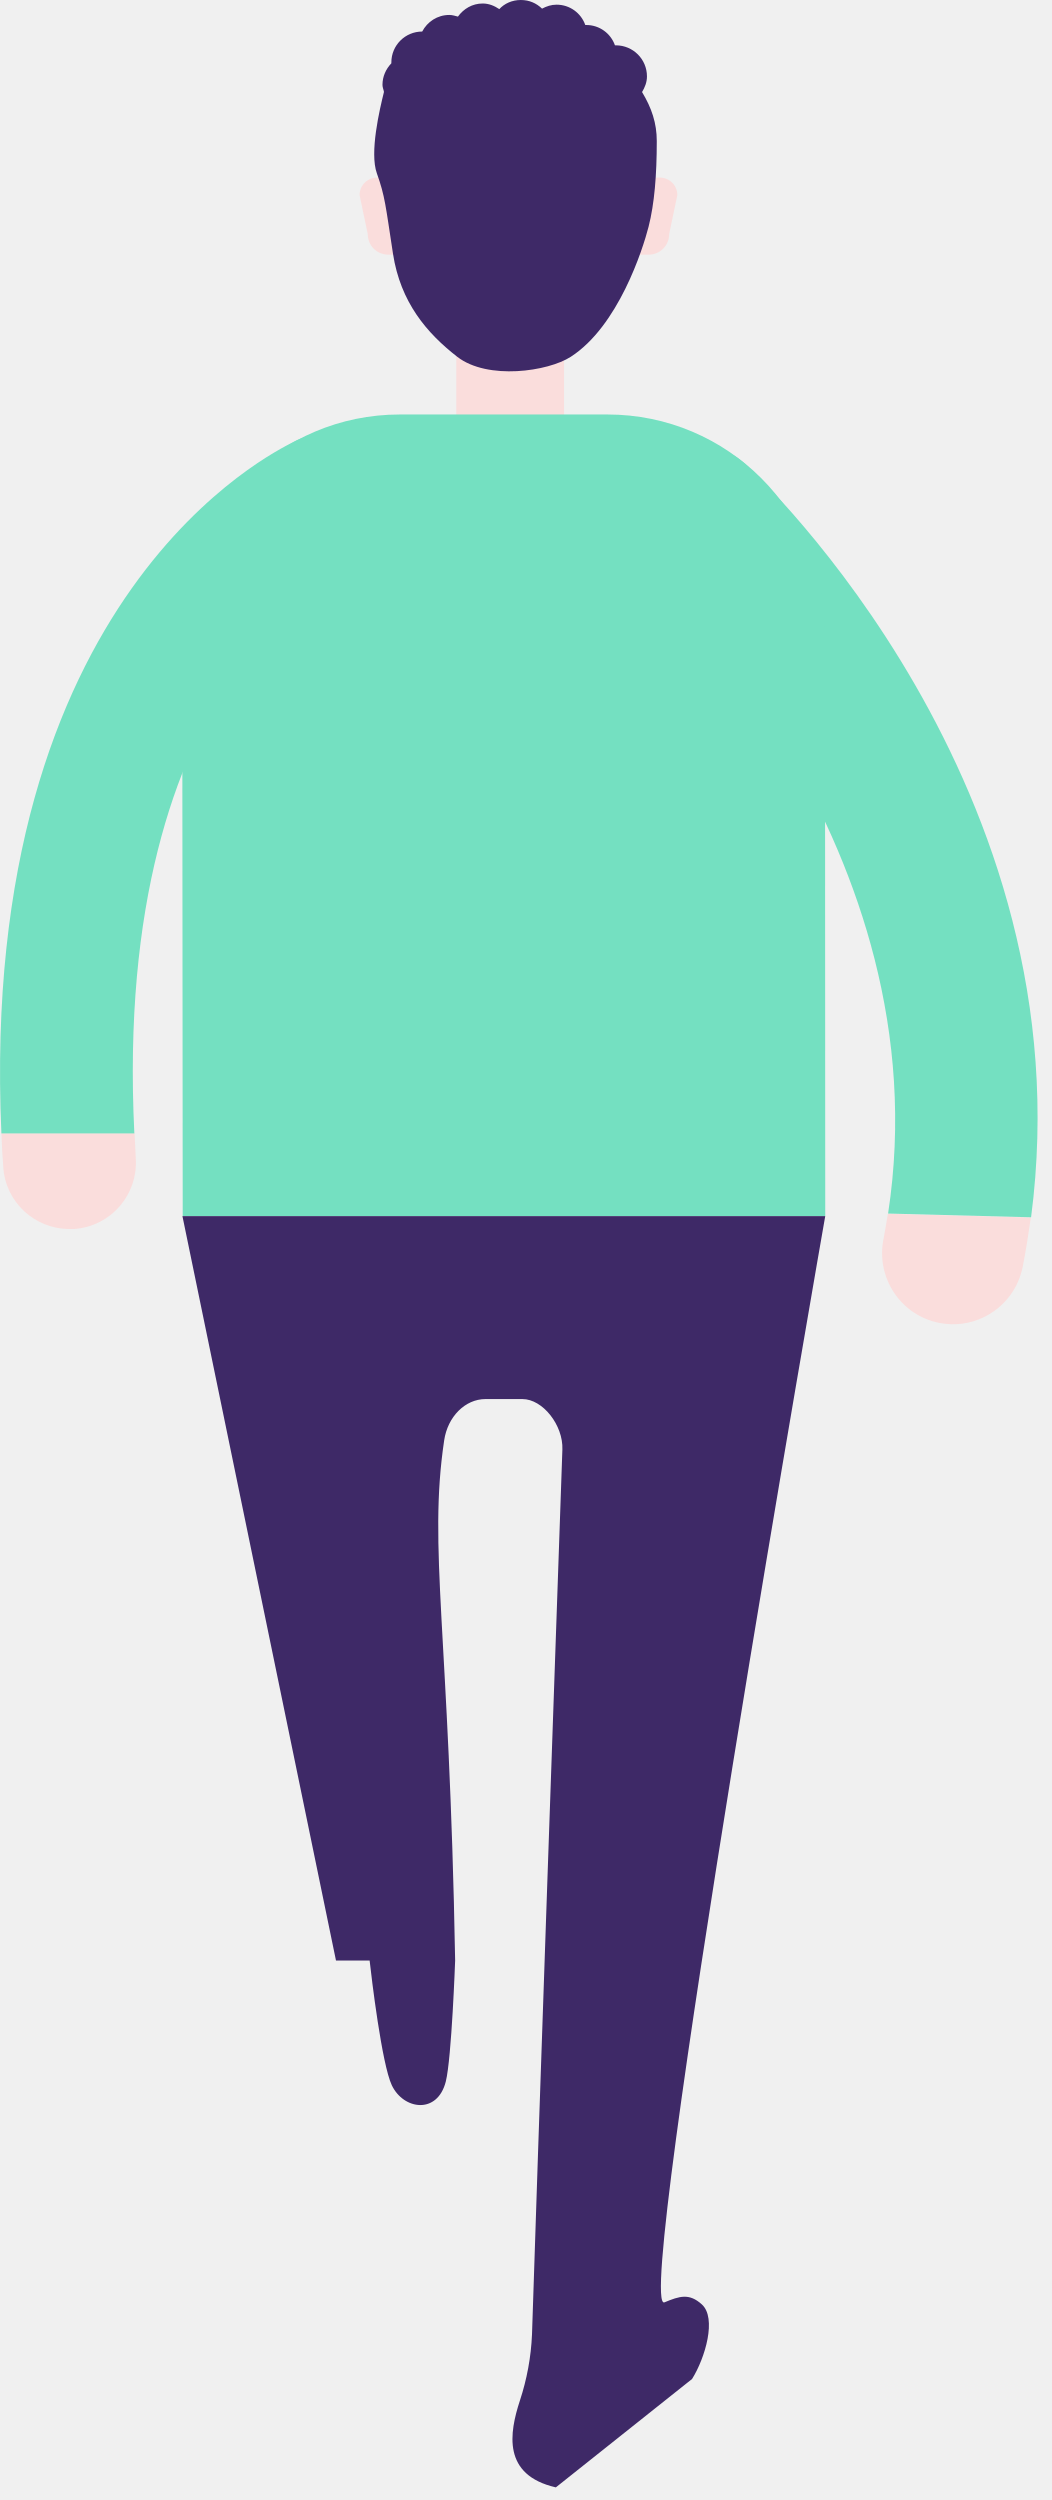
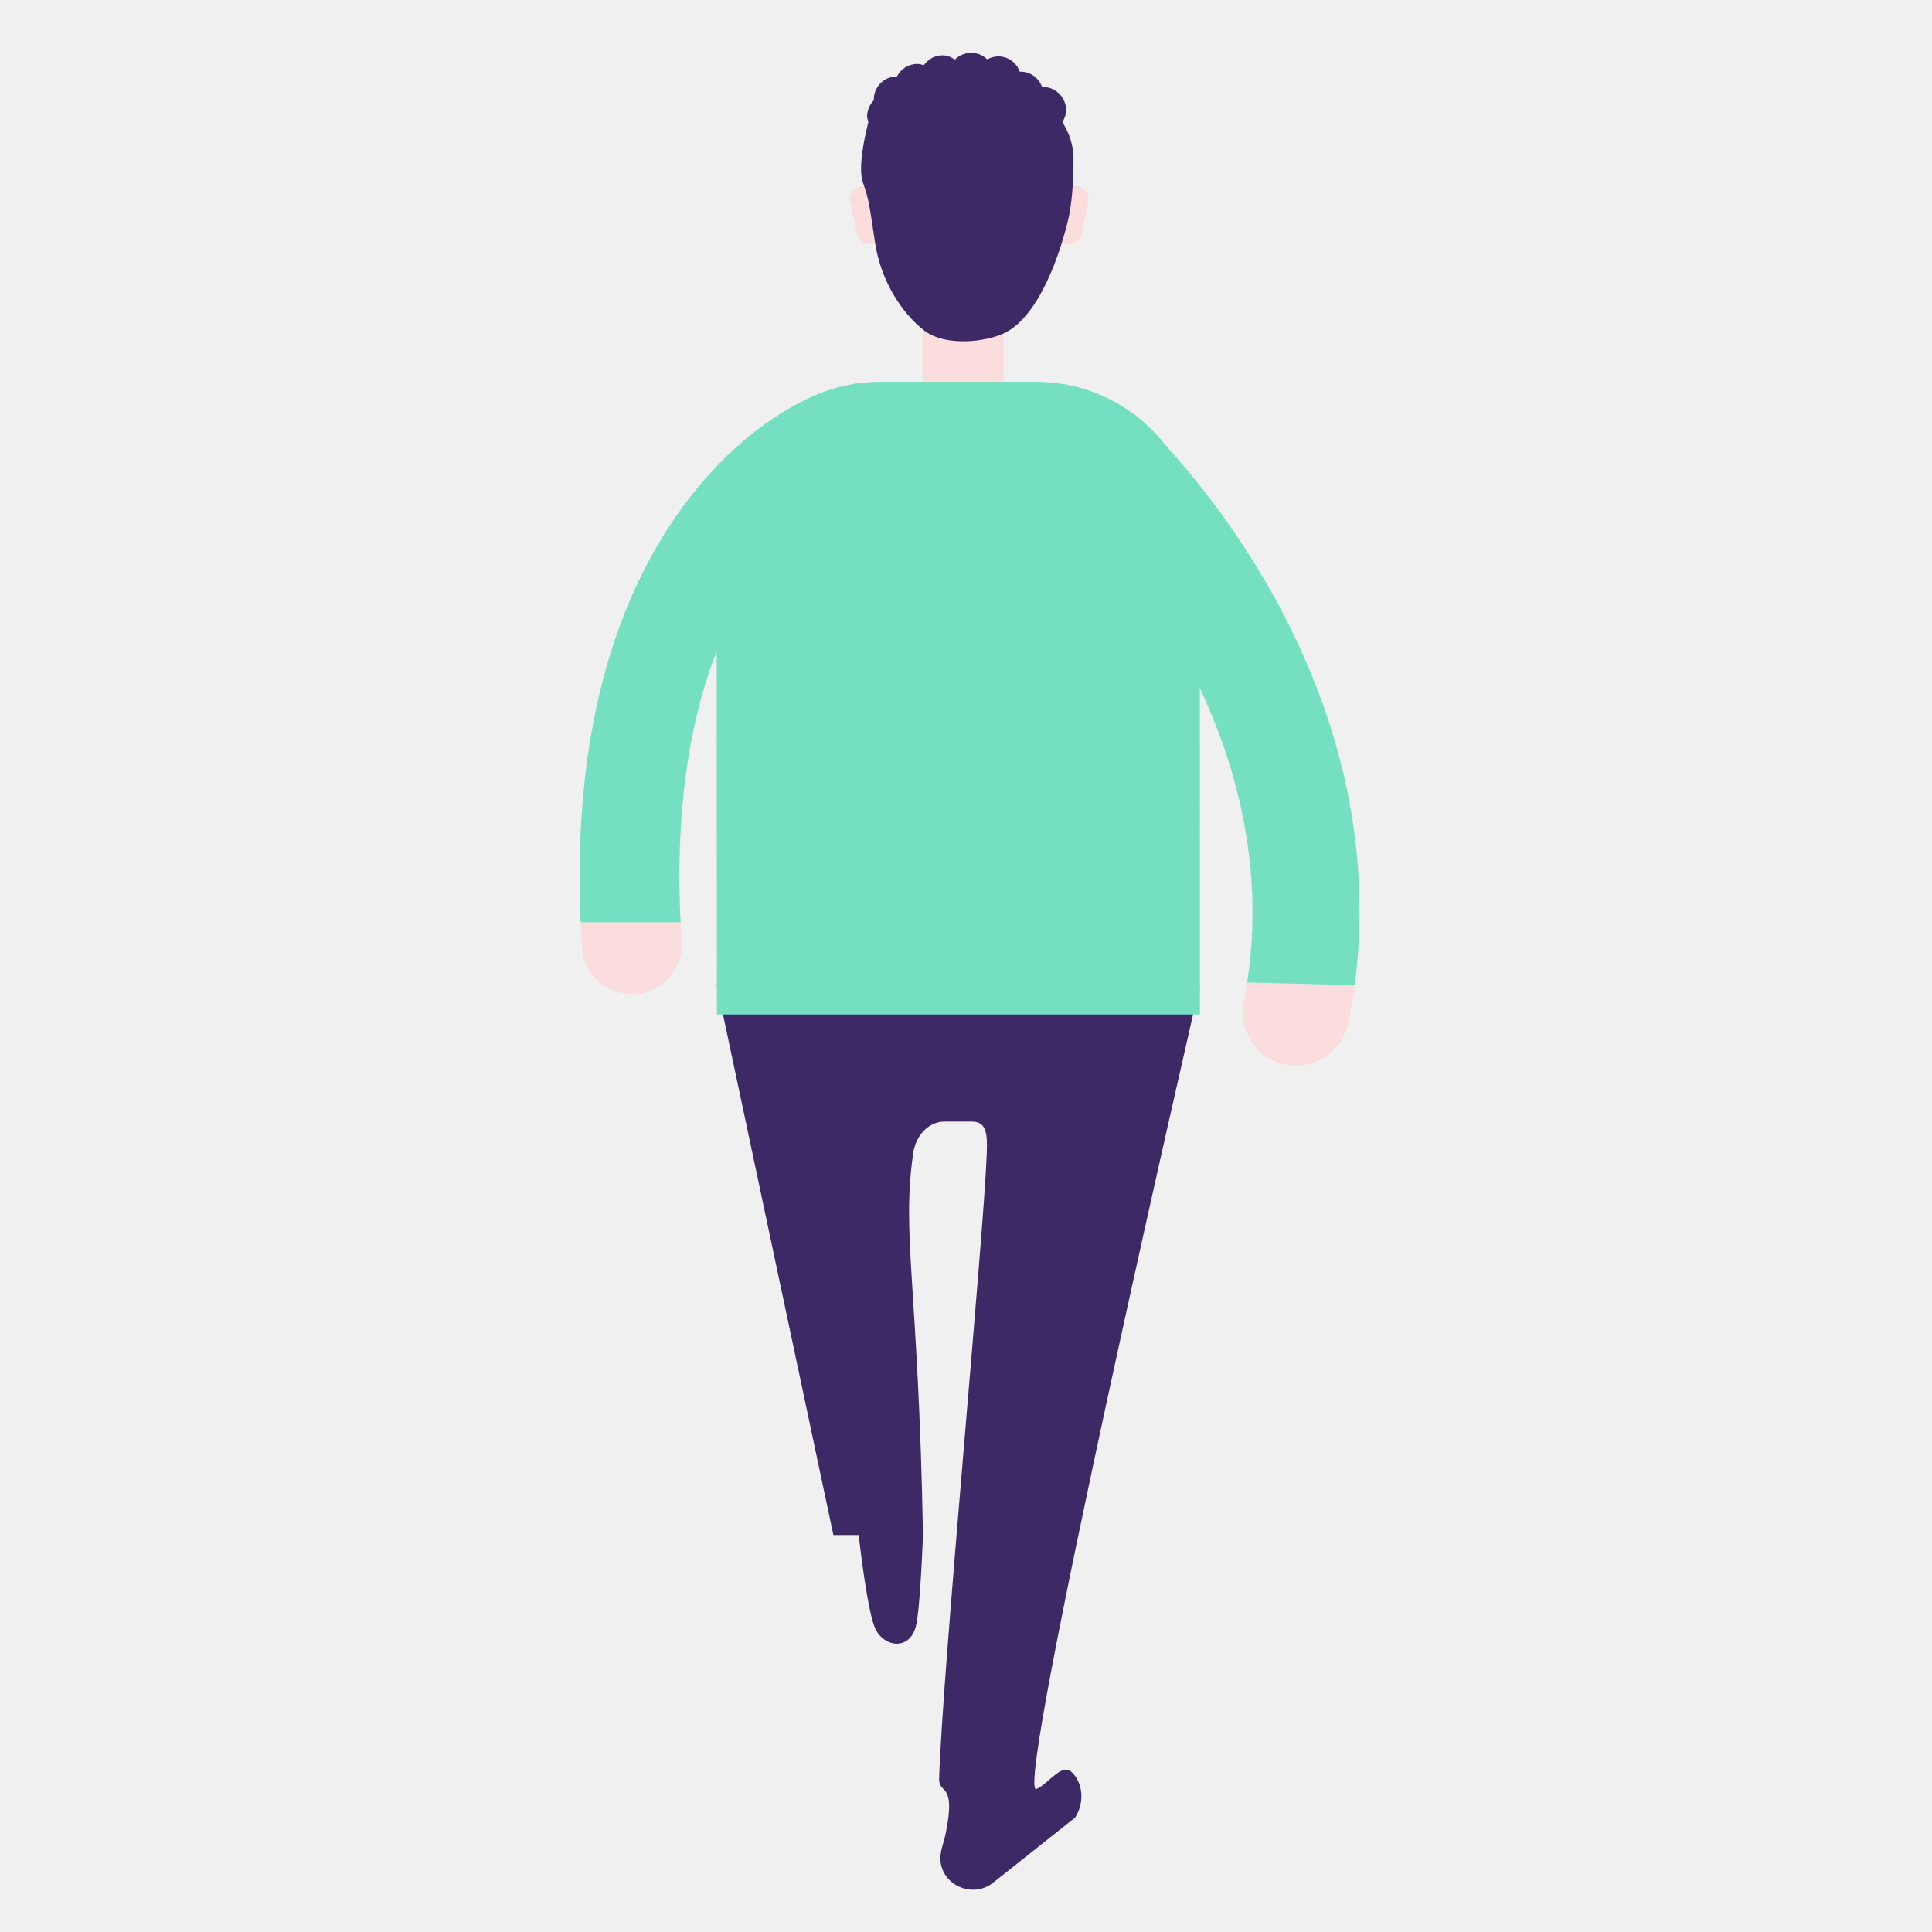
- <svg xmlns="http://www.w3.org/2000/svg" width="45" height="107" viewBox="0 0 45 107" fill="none">
-   <g clip-path="url(#clip0_133_867)">
-     <path d="M19.53 17.89H24.14V14.54H19.53V17.89Z" fill="#FADDDC" />
-     <path d="M16.63 10.9H17.19V8.35C17.19 7.94 16.86 7.6 16.44 7.6H16.14C15.73 7.6 15.39 7.93 15.39 8.35L15.74 10.02C15.74 10.51 16.13 10.9 16.62 10.9H16.63Z" fill="#FADDDC" />
-     <path d="M27.75 10.9H27.19V8.35C27.19 7.94 27.52 7.6 27.94 7.6H28.24C28.65 7.6 28.99 7.93 28.99 8.35L28.64 10.02C28.64 10.51 28.25 10.9 27.76 10.9H27.75Z" fill="#FADDDC" />
-     <path d="M37.81 53.05C37.49 54.7 38.56 56.3 40.2 56.62C41.55 56.89 42.87 56.21 43.48 55.05C43.61 54.8 43.71 54.52 43.77 54.23C43.91 53.52 44.02 52.81 44.12 52.11L38 51.95C37.94 52.32 37.88 52.69 37.81 53.06V53.05Z" fill="#FADDDC" />
-     <path d="M27.62 20.04C26.48 21.27 26.55 23.19 27.77 24.33C27.9 24.45 40.4 36.35 38.01 51.94L44.13 52.1C46.54 33.7 32.54 20.45 31.92 19.88C30.69 18.74 28.77 18.81 27.63 20.04H27.62Z" fill="#74E0C1" />
-     <path d="M5.81 49.56C5.92 51.13 4.74 52.49 3.18 52.6C3.11 52.6 3.04 52.6 2.97 52.6C1.49 52.6 0.24 51.46 0.14 49.96C0.1 49.47 0.08 48.98 0.06 48.5H5.76C5.78 48.85 5.79 49.19 5.81 49.55V49.56Z" fill="#FADDDC" />
-     <path d="M12.49 18.95C13.86 18.19 15.57 18.68 16.34 20.04C17.11 21.4 16.62 23.13 15.26 23.91C14.74 24.21 4.78 28.8 5.75 48.51H0.06C-0.97 25.33 11.84 19.31 12.49 18.95Z" fill="#74E0C1" />
-     <path d="M7.81 52.05H35.32L35.31 27.05C35.31 21.91 31.14 17.74 26 17.74H17.11C11.97 17.74 7.8 21.91 7.8 27.05L7.82 52.05H7.81Z" fill="#74E0C1" />
-     <path d="M7.81 52.05H20.38H35.32C35.32 52.05 27.07 99.11 28.44 98.54C29.09 98.27 29.5 98.14 30.04 98.63C30.68 99.21 30.19 100.91 29.62 101.82L23.79 106.46C21.49 105.93 21.8 104.13 22.25 102.75C22.55 101.84 22.73 100.88 22.77 99.91C22.96 93.81 23.91 66.57 24.07 62.04C24.11 61 23.23 59.88 22.36 59.88H20.78C19.91 59.88 19.16 60.63 19.01 61.65C18.32 66.3 19.23 69.8 19.48 83.91C19.48 83.91 19.33 88.09 19.08 89.09C18.72 90.51 17.27 90.3 16.77 89.25C16.34 88.34 15.9 84.63 15.82 83.91H14.38L7.81 52.06V52.05Z" fill="#3E2967" />
-     <path d="M16.43 3.91C16.41 3.82 16.37 3.73 16.37 3.63C16.37 3.27 16.52 2.95 16.75 2.71C16.75 2.7 16.75 2.69 16.75 2.67C16.75 1.94 17.34 1.35 18.07 1.35C18.29 0.93 18.72 0.64 19.23 0.64C19.36 0.64 19.48 0.68 19.6 0.71C19.84 0.38 20.21 0.15 20.66 0.15C20.93 0.15 21.16 0.25 21.37 0.39C21.59 0.15 21.92 0 22.29 0C22.66 0 22.96 0.14 23.2 0.37C23.39 0.27 23.59 0.2 23.82 0.2C24.39 0.2 24.87 0.56 25.05 1.07C25.07 1.07 25.08 1.07 25.09 1.07C25.66 1.07 26.14 1.43 26.32 1.94C26.34 1.94 26.35 1.94 26.36 1.94C27.09 1.94 27.69 2.53 27.69 3.27C27.69 3.52 27.6 3.74 27.48 3.94C27.89 4.62 28.11 5.27 28.11 6.04C28.11 7.49 28.01 8.72 27.76 9.7C27.51 10.68 26.46 13.96 24.43 15.27C23.46 15.9 20.87 16.28 19.57 15.27C18.27 14.26 17.14 12.94 16.82 10.86C16.5 8.78 16.48 8.4 16.13 7.42C15.81 6.53 16.25 4.68 16.43 3.95V3.91Z" fill="#3E2967" />
+ <svg xmlns="http://www.w3.org/2000/svg" width="110" height="110" viewBox="0 0 110 110" fill="none">
+   <g clip-path="url(#clip0_1203_2287)">
+     <path d="M52.53 21.95H57.14V17.54H52.53V21.95Z" fill="#FADDDC" />
+     <path d="M49.63 13.9H50.19V11.35C50.19 10.94 49.86 10.6 49.44 10.6H49.14C48.73 10.6 48.39 10.93 48.39 11.35L48.74 13.02C48.74 13.51 49.13 13.9 49.62 13.9H49.63Z" fill="#FADDDC" />
+     <path d="M60.75 13.9H60.19V11.35C60.19 10.94 60.52 10.6 60.94 10.6H61.24C61.65 10.6 61.99 10.93 61.99 11.35L61.64 13.02C61.64 13.51 61.25 13.9 60.76 13.9H60.75Z" fill="#FADDDC" />
+     <path d="M70.81 57.05C70.49 58.7 71.56 60.3 73.2 60.62C74.55 60.89 75.87 60.21 76.48 59.05C76.61 58.8 76.71 58.52 76.77 58.23C76.91 57.52 77.02 56.81 77.12 56.11L71 55.95C70.94 56.32 70.88 56.69 70.81 57.06V57.05Z" fill="#FADDDC" />
+     <path d="M60.62 24.04C59.48 25.27 59.55 27.19 60.77 28.33C60.9 28.45 73.4 40.35 71.01 55.94L77.13 56.1C79.54 37.7 65.54 24.45 64.92 23.88C63.69 22.74 61.77 22.81 60.63 24.04H60.62Z" fill="#74E0C1" />
+     <path d="M38.81 53.56C38.92 55.13 37.74 56.49 36.18 56.6C36.11 56.6 36.04 56.6 35.97 56.6C34.49 56.6 33.24 55.46 33.14 53.96C33.1 53.47 33.08 52.98 33.06 52.5H38.76C38.78 52.85 38.79 53.19 38.81 53.55V53.56Z" fill="#FADDDC" />
+     <path d="M45.49 22.95C46.86 22.19 48.57 22.68 49.34 24.04C50.11 25.4 49.62 27.13 48.26 27.91C47.74 28.21 37.78 32.8 38.75 52.51H33.06C32.03 29.33 44.84 23.31 45.49 22.95Z" fill="#74E0C1" />
+     <path d="M40.81 56.05H68.32C68.32 56.05 57.64 102.44 59.01 101.86C59.66 101.59 60.44 100.38 60.99 100.87C61.63 101.45 61.79 102.57 61.22 103.48L56.55 107.19C55.27 108.21 53.33 107.17 53.56 105.55C53.61 105.16 53.77 104.78 53.84 104.41C54.46 101.37 53.44 102.23 53.47 101.26C53.66 95.16 56.02 70.26 56.18 65.72C56.22 64.68 56.22 63.86 55.35 63.86H53.77C52.9 63.86 52.15 64.61 52 65.63C51.31 70.28 52.3 73.29 52.55 87.4C52.55 87.4 52.4 91.58 52.15 92.58C51.79 94 50.34 93.79 49.84 92.74C49.41 91.83 48.97 88.12 48.89 87.4H47.45L40.8 56.04L40.81 56.05Z" fill="#3E2967" />
+     <path d="M40.81 57.76H68.32L68.31 31.05C68.31 25.91 64.14 21.74 59 21.74H50.11C44.97 21.74 40.8 25.91 40.8 31.05L40.82 57.76H40.81Z" fill="#74E0C1" />
+     <path d="M49.43 6.91C49.41 6.82 49.37 6.73 49.37 6.63C49.37 6.27 49.52 5.95 49.75 5.71C49.75 5.7 49.75 5.69 49.75 5.67C49.75 4.94 50.34 4.35 51.07 4.35C51.29 3.93 51.72 3.64 52.23 3.64C52.36 3.64 52.48 3.68 52.6 3.71C52.84 3.38 53.21 3.15 53.66 3.15C53.93 3.15 54.16 3.25 54.37 3.39C54.61 3.15 54.94 3.01 55.3 3.01C55.66 3.01 55.97 3.15 56.21 3.38C56.4 3.28 56.6 3.21 56.83 3.21C57.4 3.21 57.88 3.57 58.06 4.08C58.08 4.08 58.09 4.08 58.1 4.08C58.67 4.08 59.15 4.44 59.33 4.95C59.35 4.95 59.36 4.95 59.37 4.95C60.1 4.95 60.7 5.54 60.7 6.28C60.7 6.53 60.61 6.75 60.49 6.95C60.9 7.63 61.12 8.28 61.12 9.05C61.12 10.5 61.02 11.73 60.77 12.71C60.52 13.69 59.5 17.5 57.47 18.81C56.5 19.44 53.91 19.82 52.61 18.81C51.31 17.8 50.15 15.95 49.83 13.86C49.51 11.78 49.49 11.4 49.14 10.42C48.82 9.53 49.26 7.68 49.44 6.95L49.43 6.91Z" fill="#3E2967" />
  </g>
  <defs>
-     <clipPath id="clip0_133_867">
-       <rect width="44.4" height="106.46" fill="white" />
+     <clipPath id="clip0_1203_2287">
+       <rect width="44.4" height="104.6" fill="white" transform="translate(33 3)" />
    </clipPath>
  </defs>
</svg>
